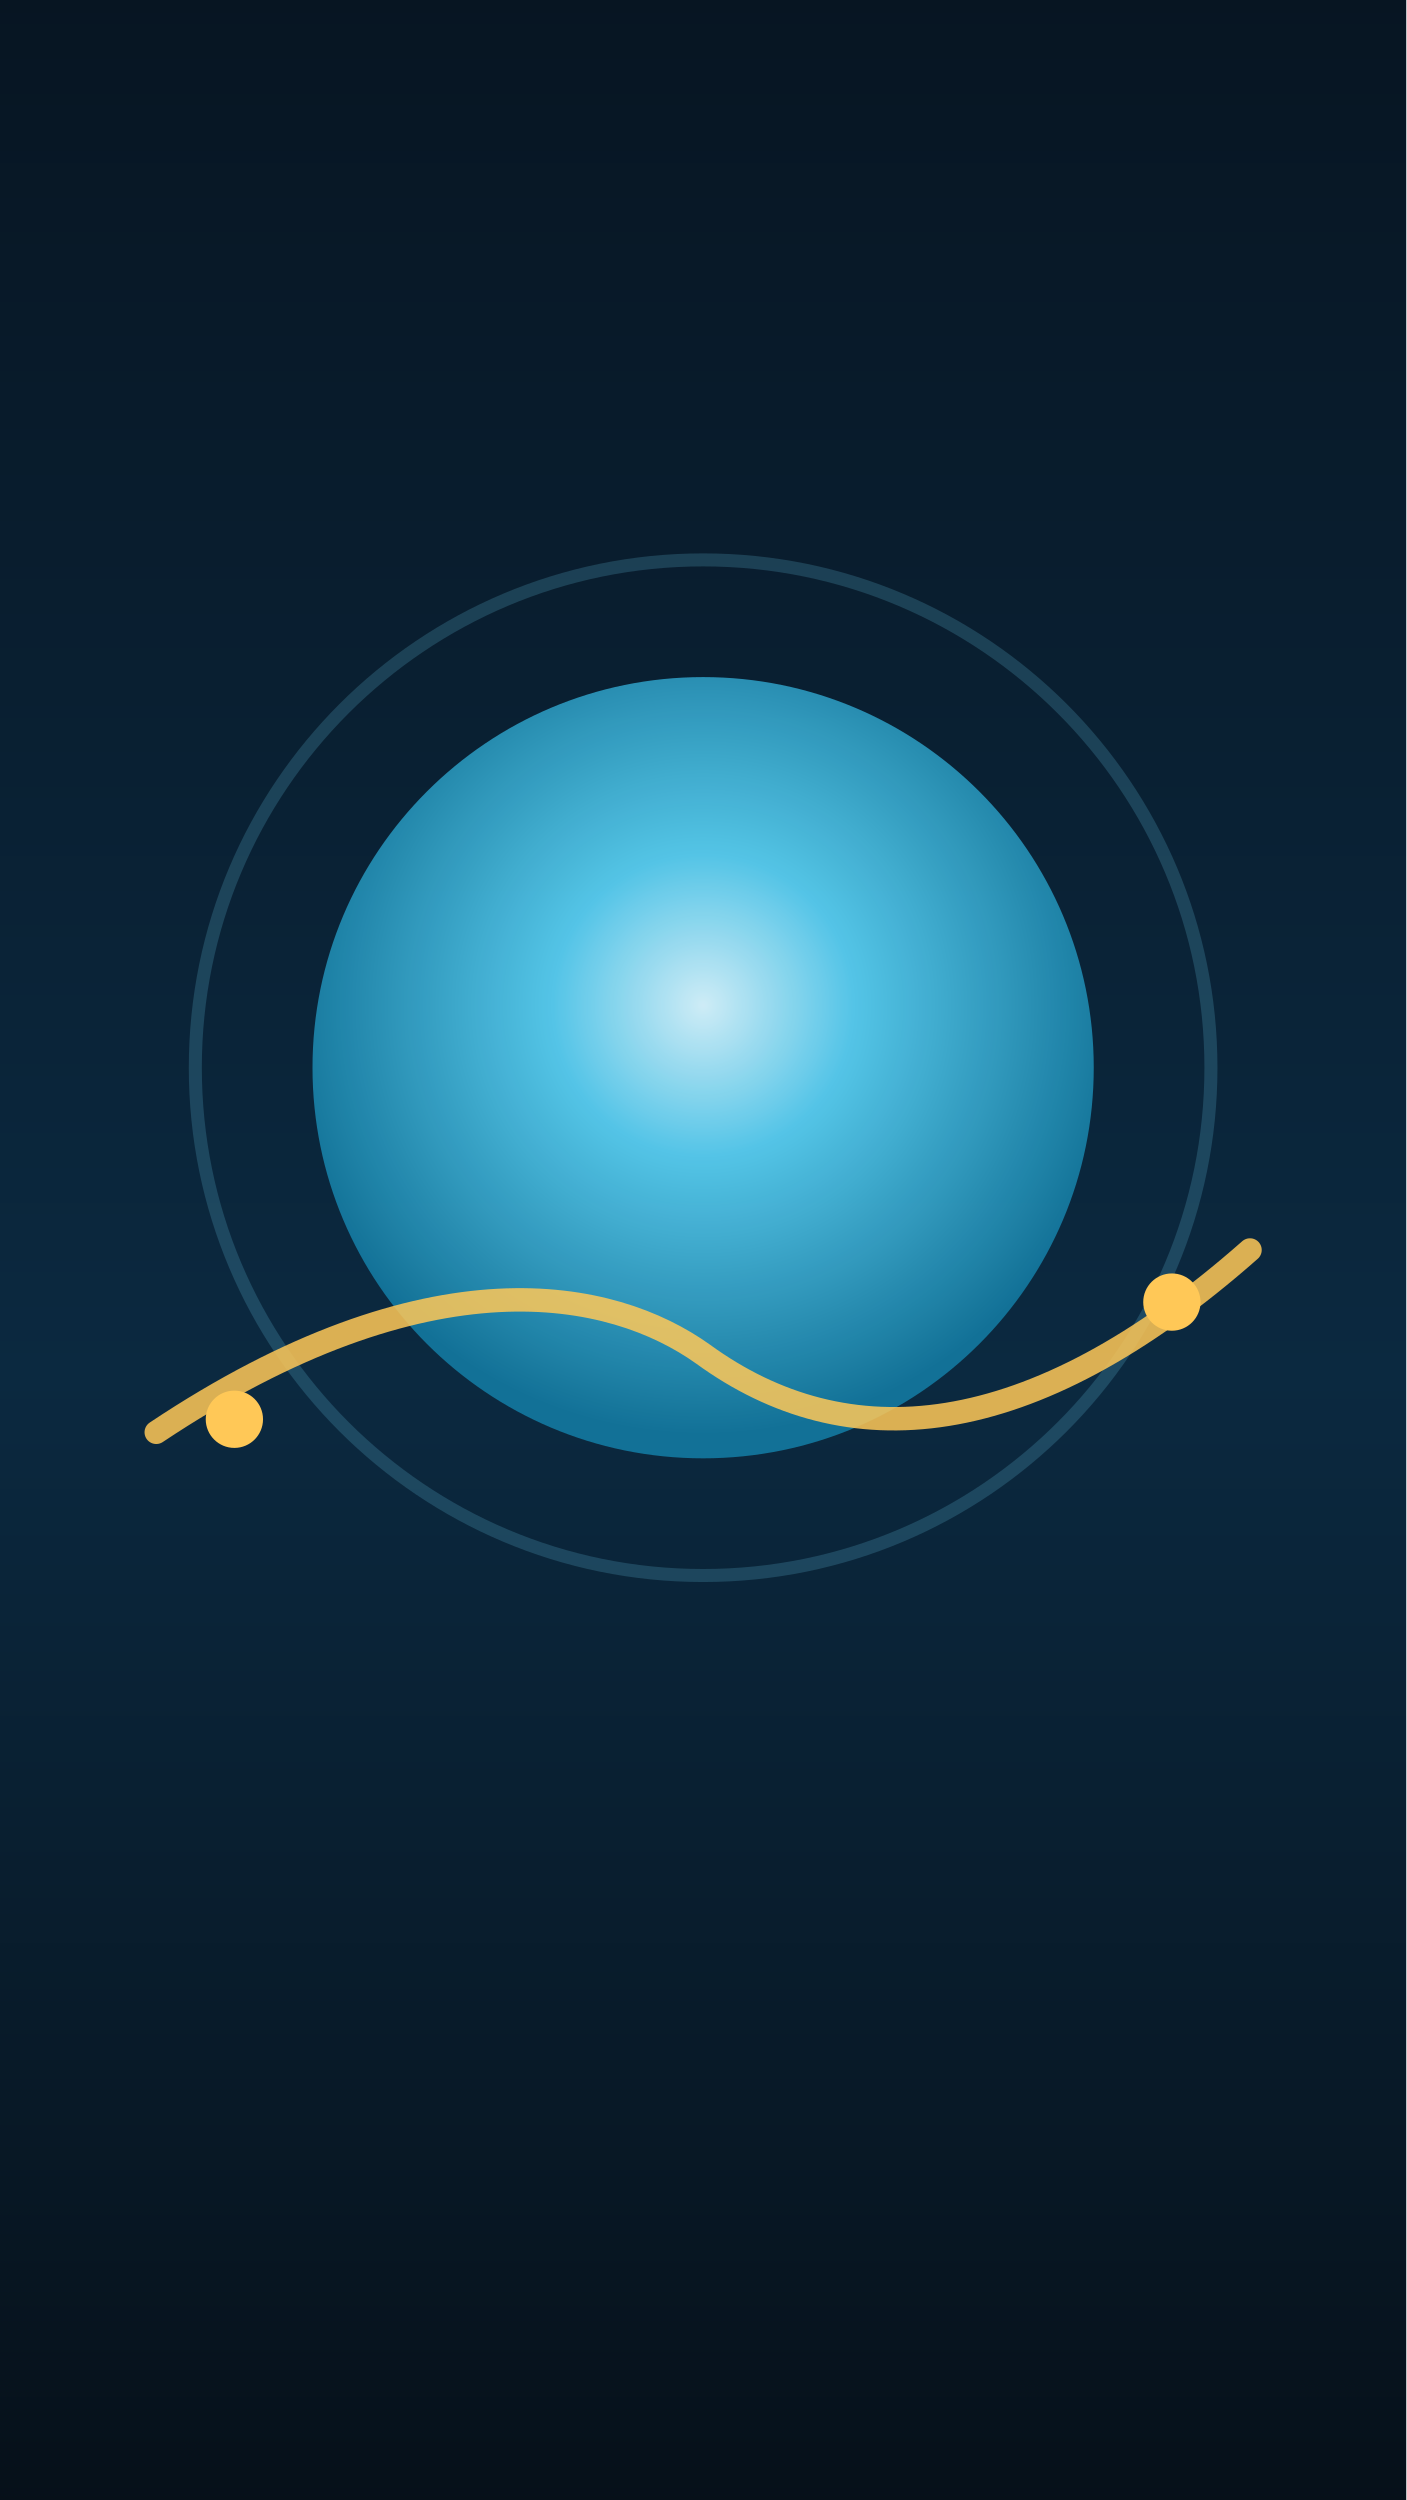
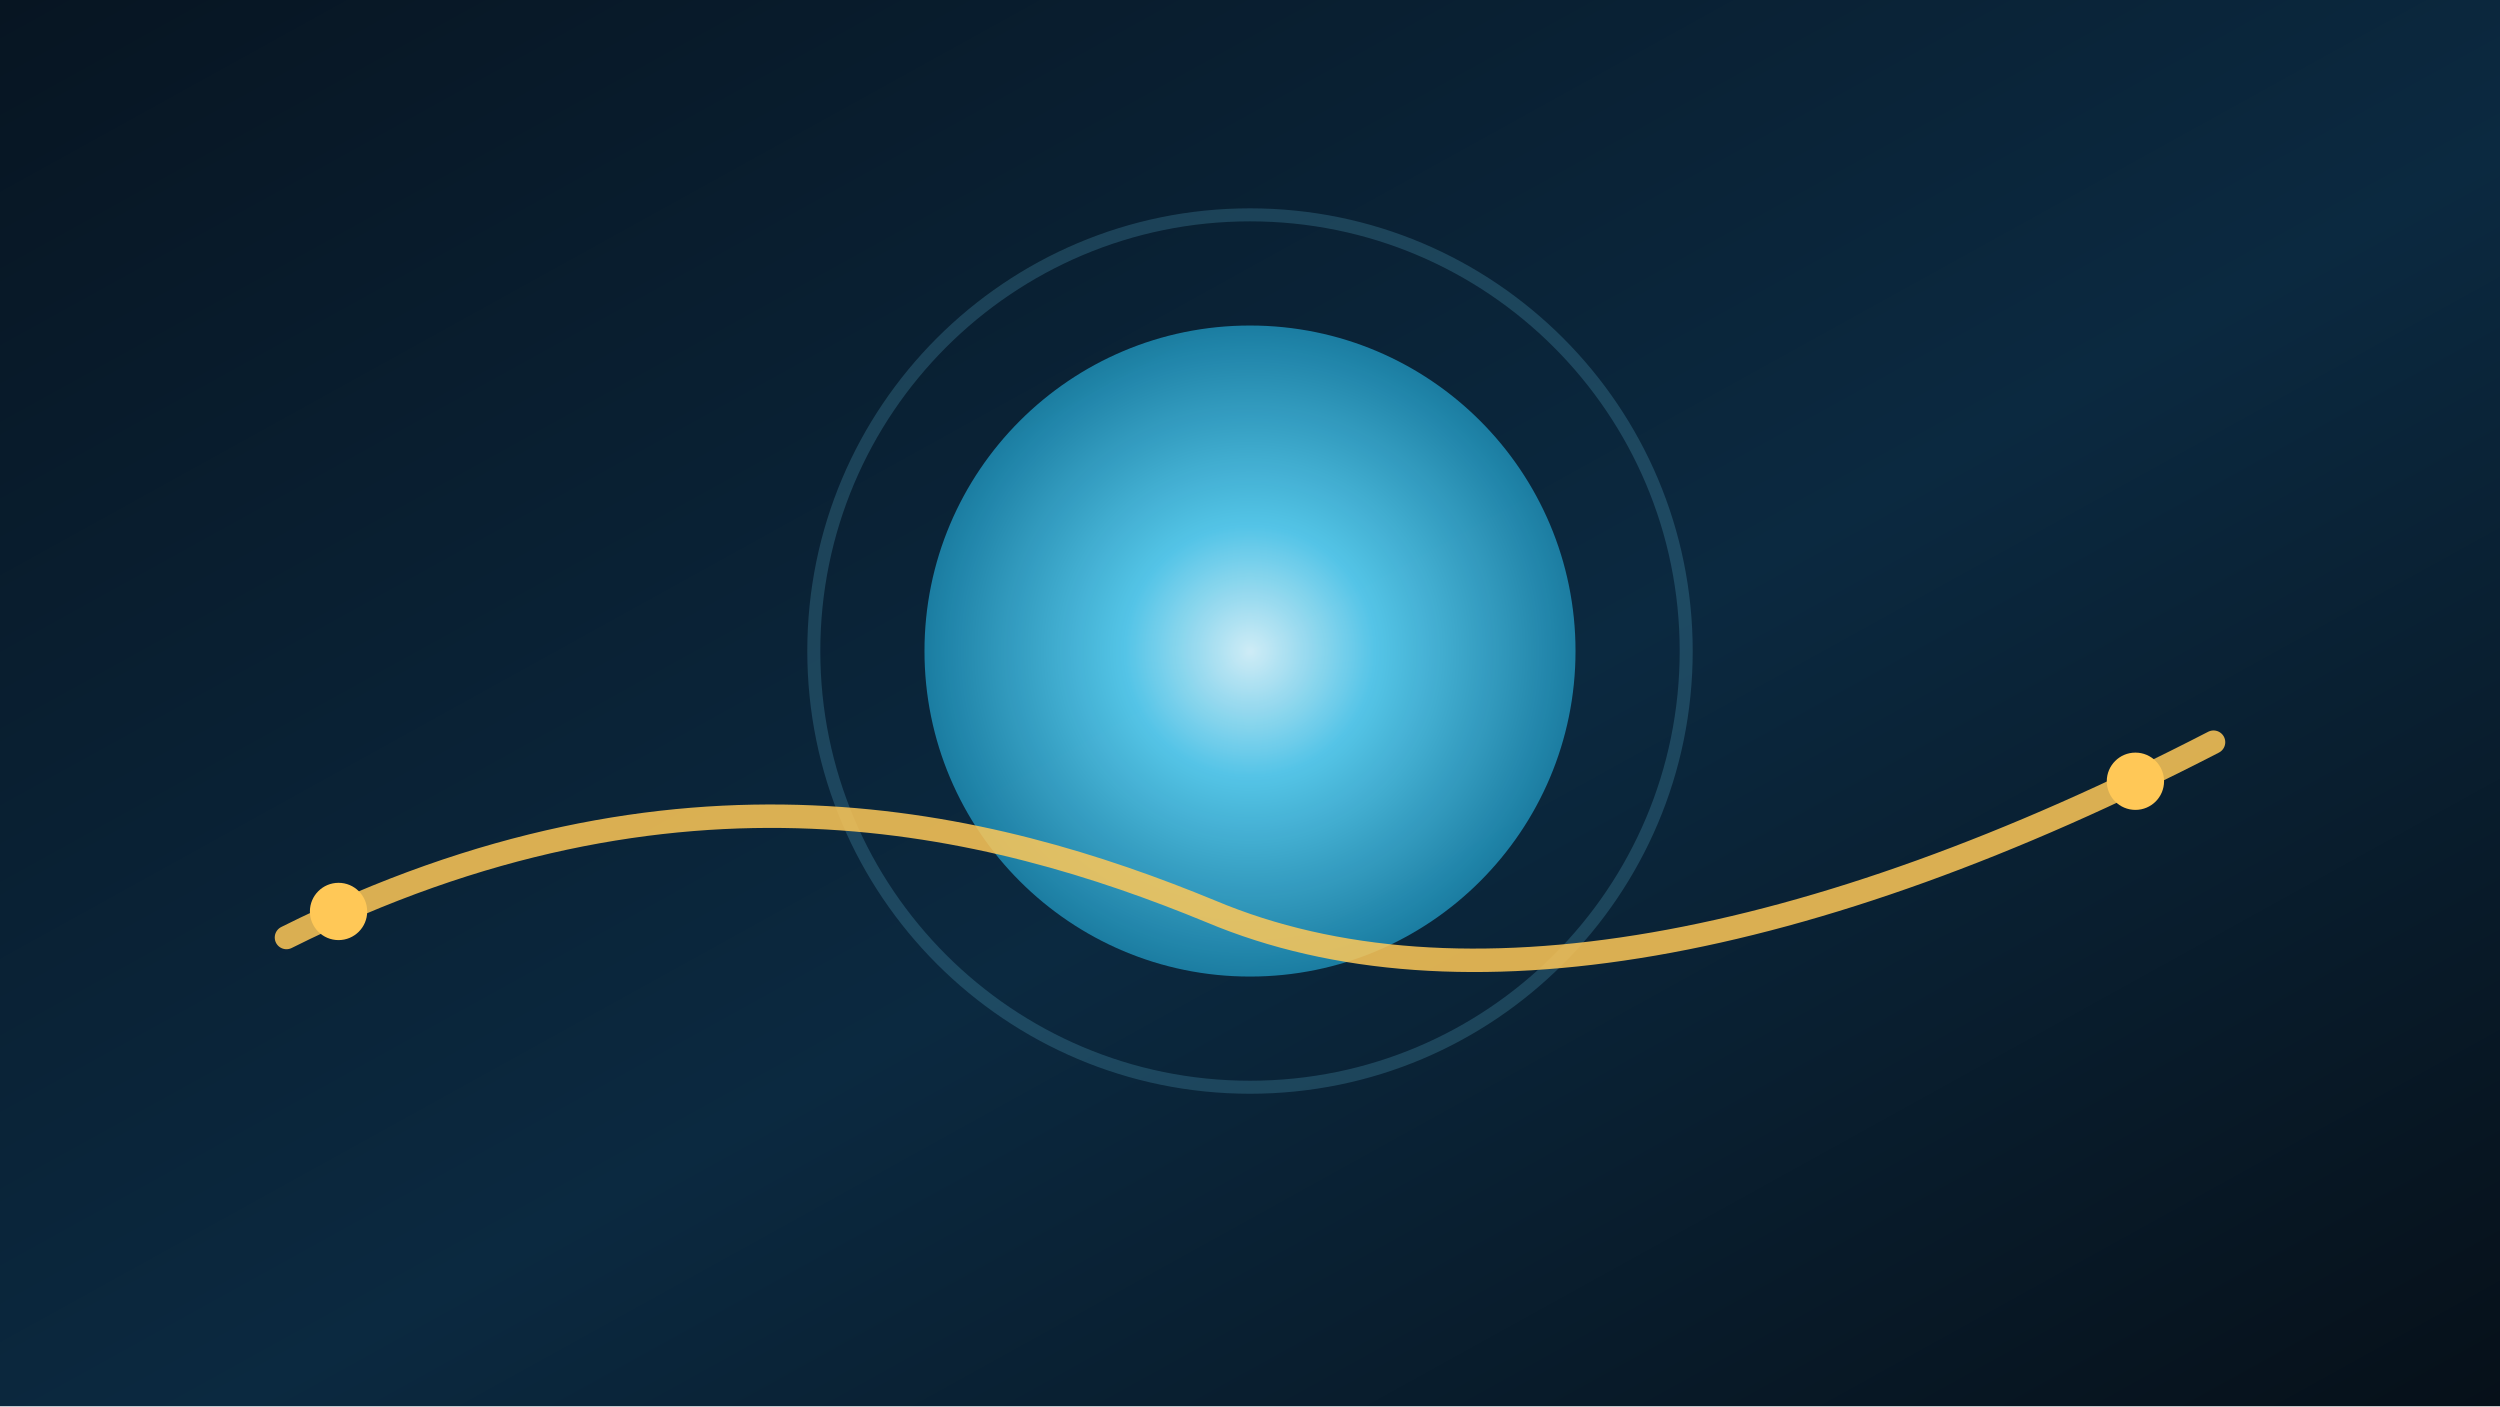
- <svg xmlns="http://www.w3.org/2000/svg" width="1080" height="1920" viewBox="0 0 1080 1920">
+ <svg xmlns="http://www.w3.org/2000/svg" width="1920" height="1080" viewBox="0 0 1920 1080">
  <defs>
-     <linearGradient id="bg" x1="0" y1="0" x2="0" y2="1">
+     <linearGradient id="bg" x1="0" y1="0" x2="1" y2="1">
      <stop offset="0" stop-color="#071522" />
      <stop offset="0.55" stop-color="#0b2940" />
      <stop offset="1" stop-color="#061019" />
    </linearGradient>
-     <radialGradient id="orb" cx="50%" cy="42%" r="55%">
+     <radialGradient id="orb" cx="50%" cy="50%" r="55%">
      <stop offset="0" stop-color="#d8f5ff" />
      <stop offset="0.35" stop-color="#58ccef" />
      <stop offset="1" stop-color="#12759b" />
    </radialGradient>
  </defs>
-   <rect width="1080" height="1920" fill="url(#bg)" />
-   <circle cx="540" cy="820" r="300" fill="url(#orb)" opacity="0.95" />
-   <circle cx="540" cy="820" r="390" fill="none" stroke="#74dfff" stroke-width="10" opacity="0.18" />
-   <path d="M120 1100 C330 960 470 990 540 1040 C650 1120 790 1110 960 960" fill="none" stroke="#ffc857" stroke-width="18" stroke-linecap="round" opacity="0.85" />
-   <circle cx="180" cy="1090" r="22" fill="#ffc857" />
-   <circle cx="900" cy="1000" r="22" fill="#ffc857" />
+   <rect width="1920" height="1080" fill="url(#bg)" />
+   <circle cx="960" cy="500" r="250" fill="url(#orb)" opacity="0.95" />
+   <circle cx="960" cy="500" r="335" fill="none" stroke="#74dfff" stroke-width="10" opacity="0.18" />
+   <path d="M220 720 C520 570 760 630 930 700 C1120 780 1390 730 1700 570" fill="none" stroke="#ffc857" stroke-width="18" stroke-linecap="round" opacity="0.85" />
+   <circle cx="260" cy="700" r="22" fill="#ffc857" />
+   <circle cx="1640" cy="600" r="22" fill="#ffc857" />
</svg>
